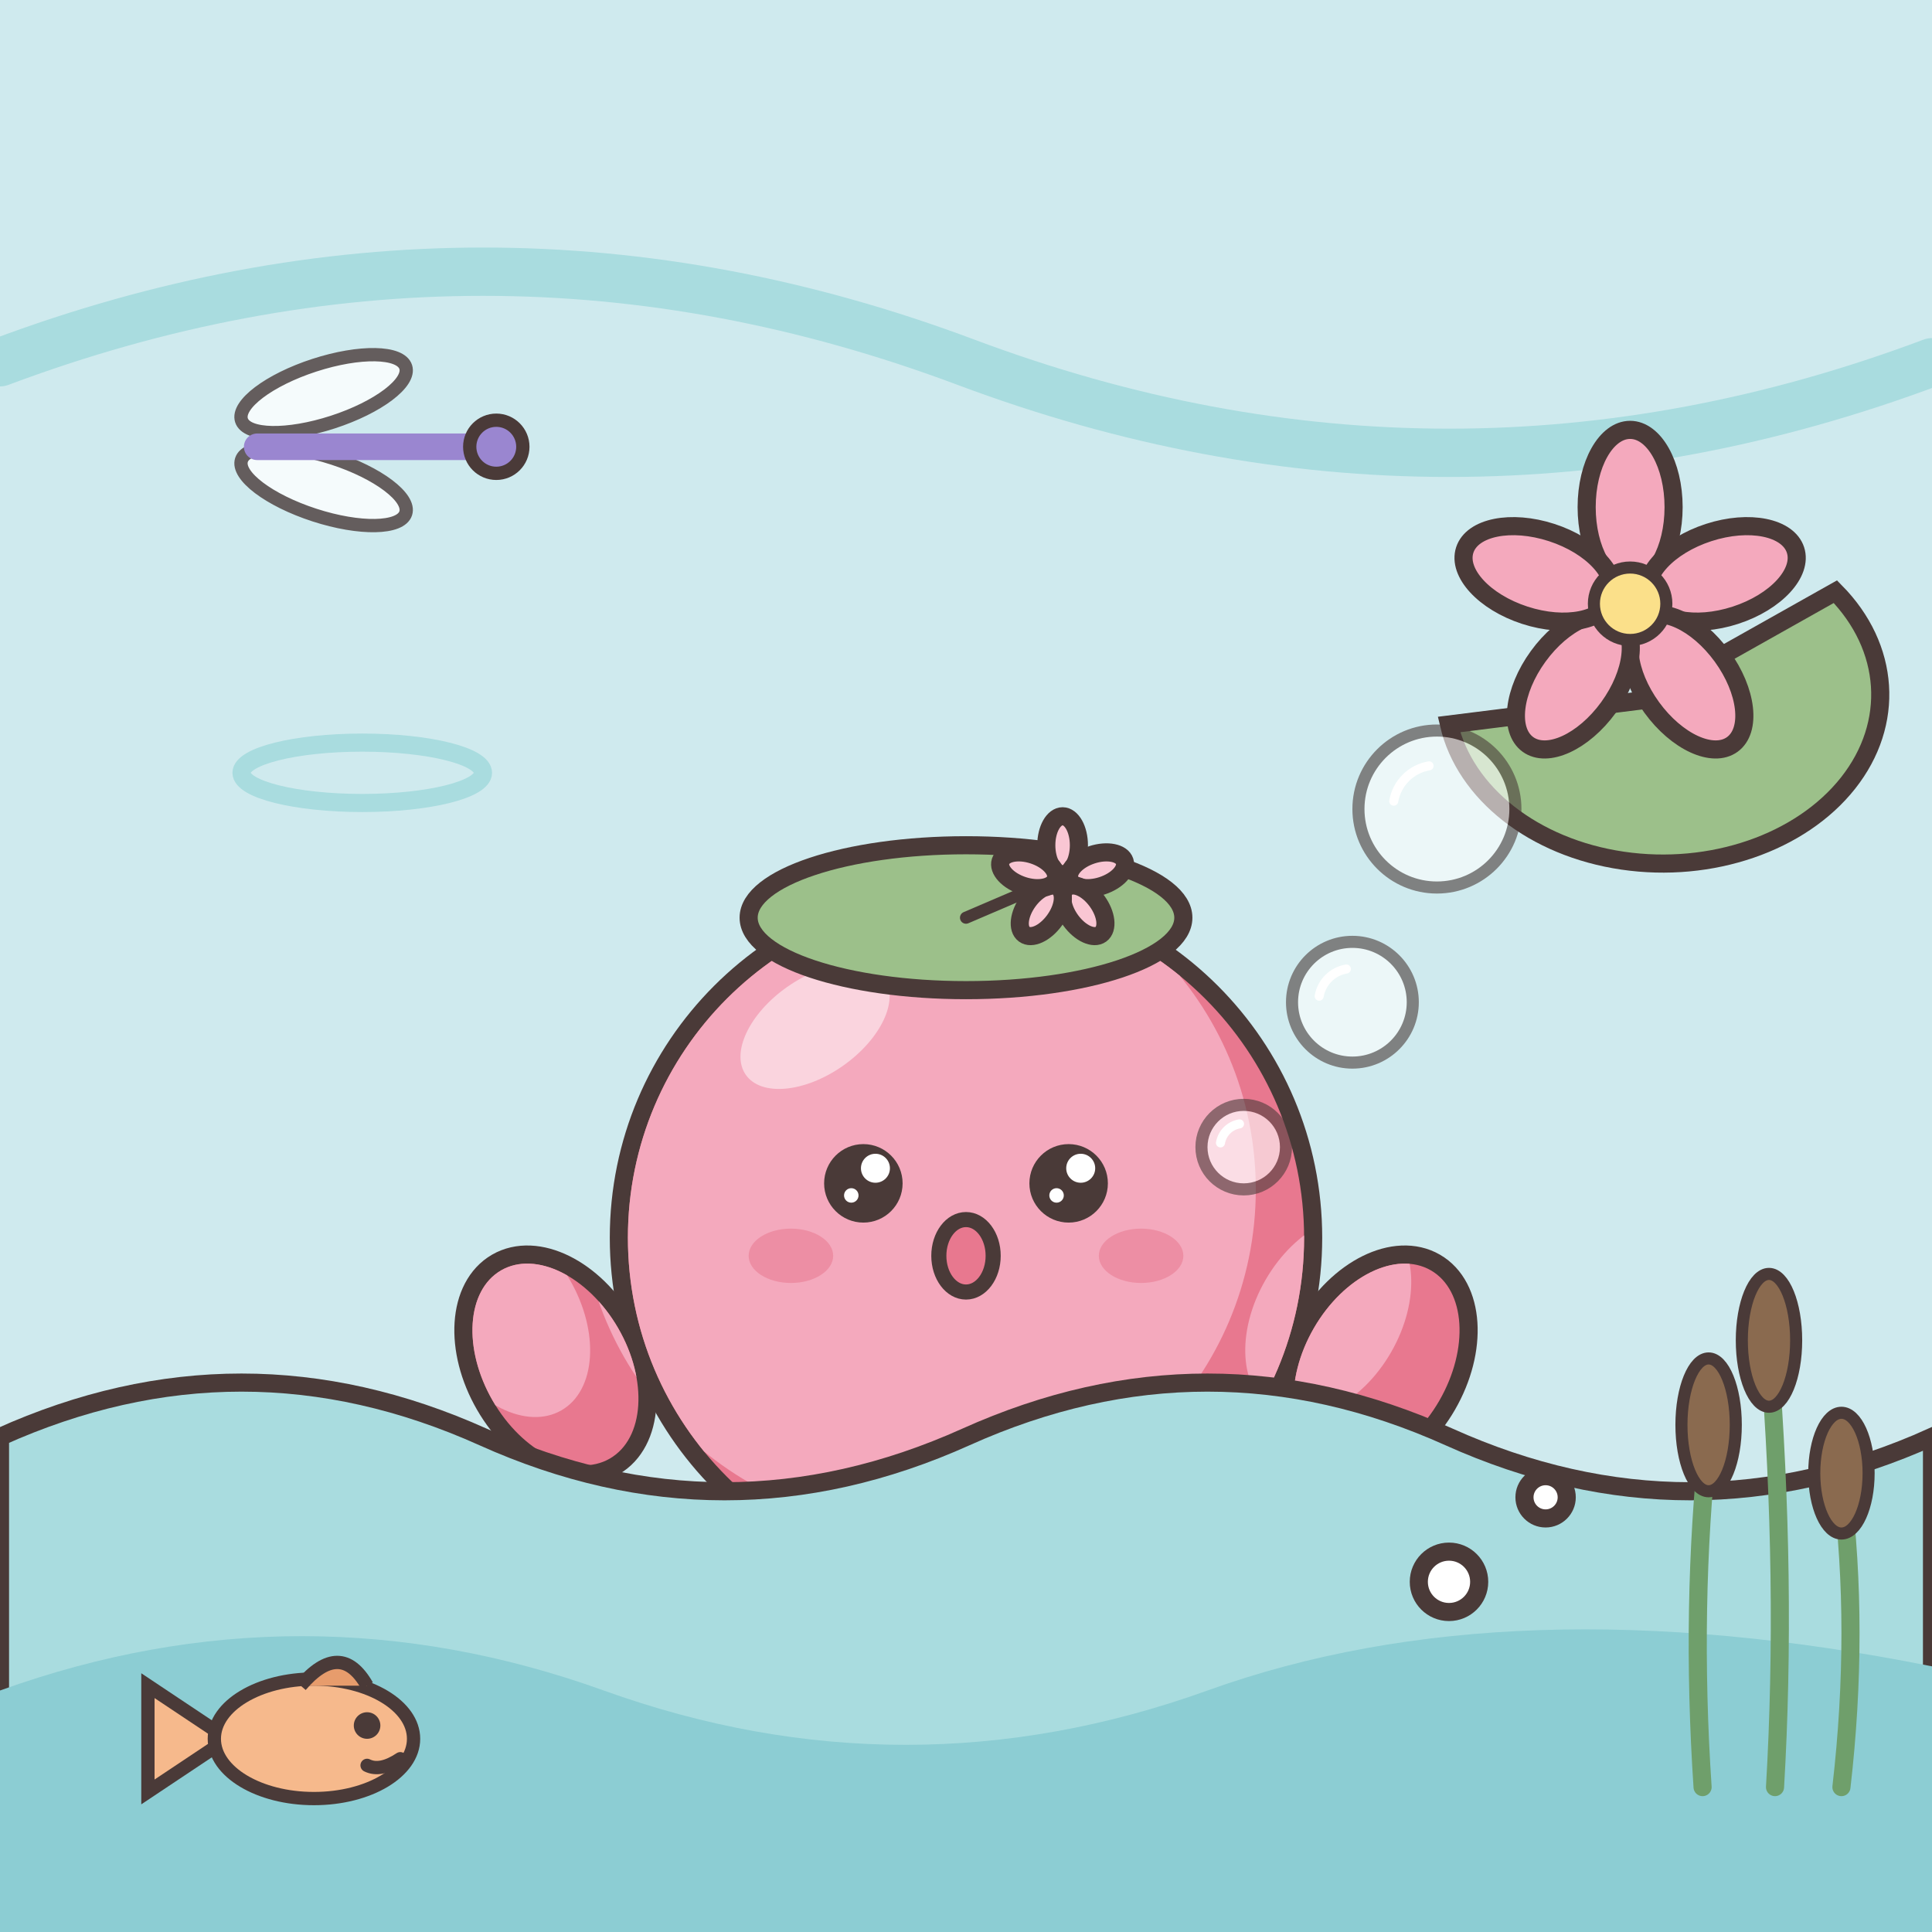
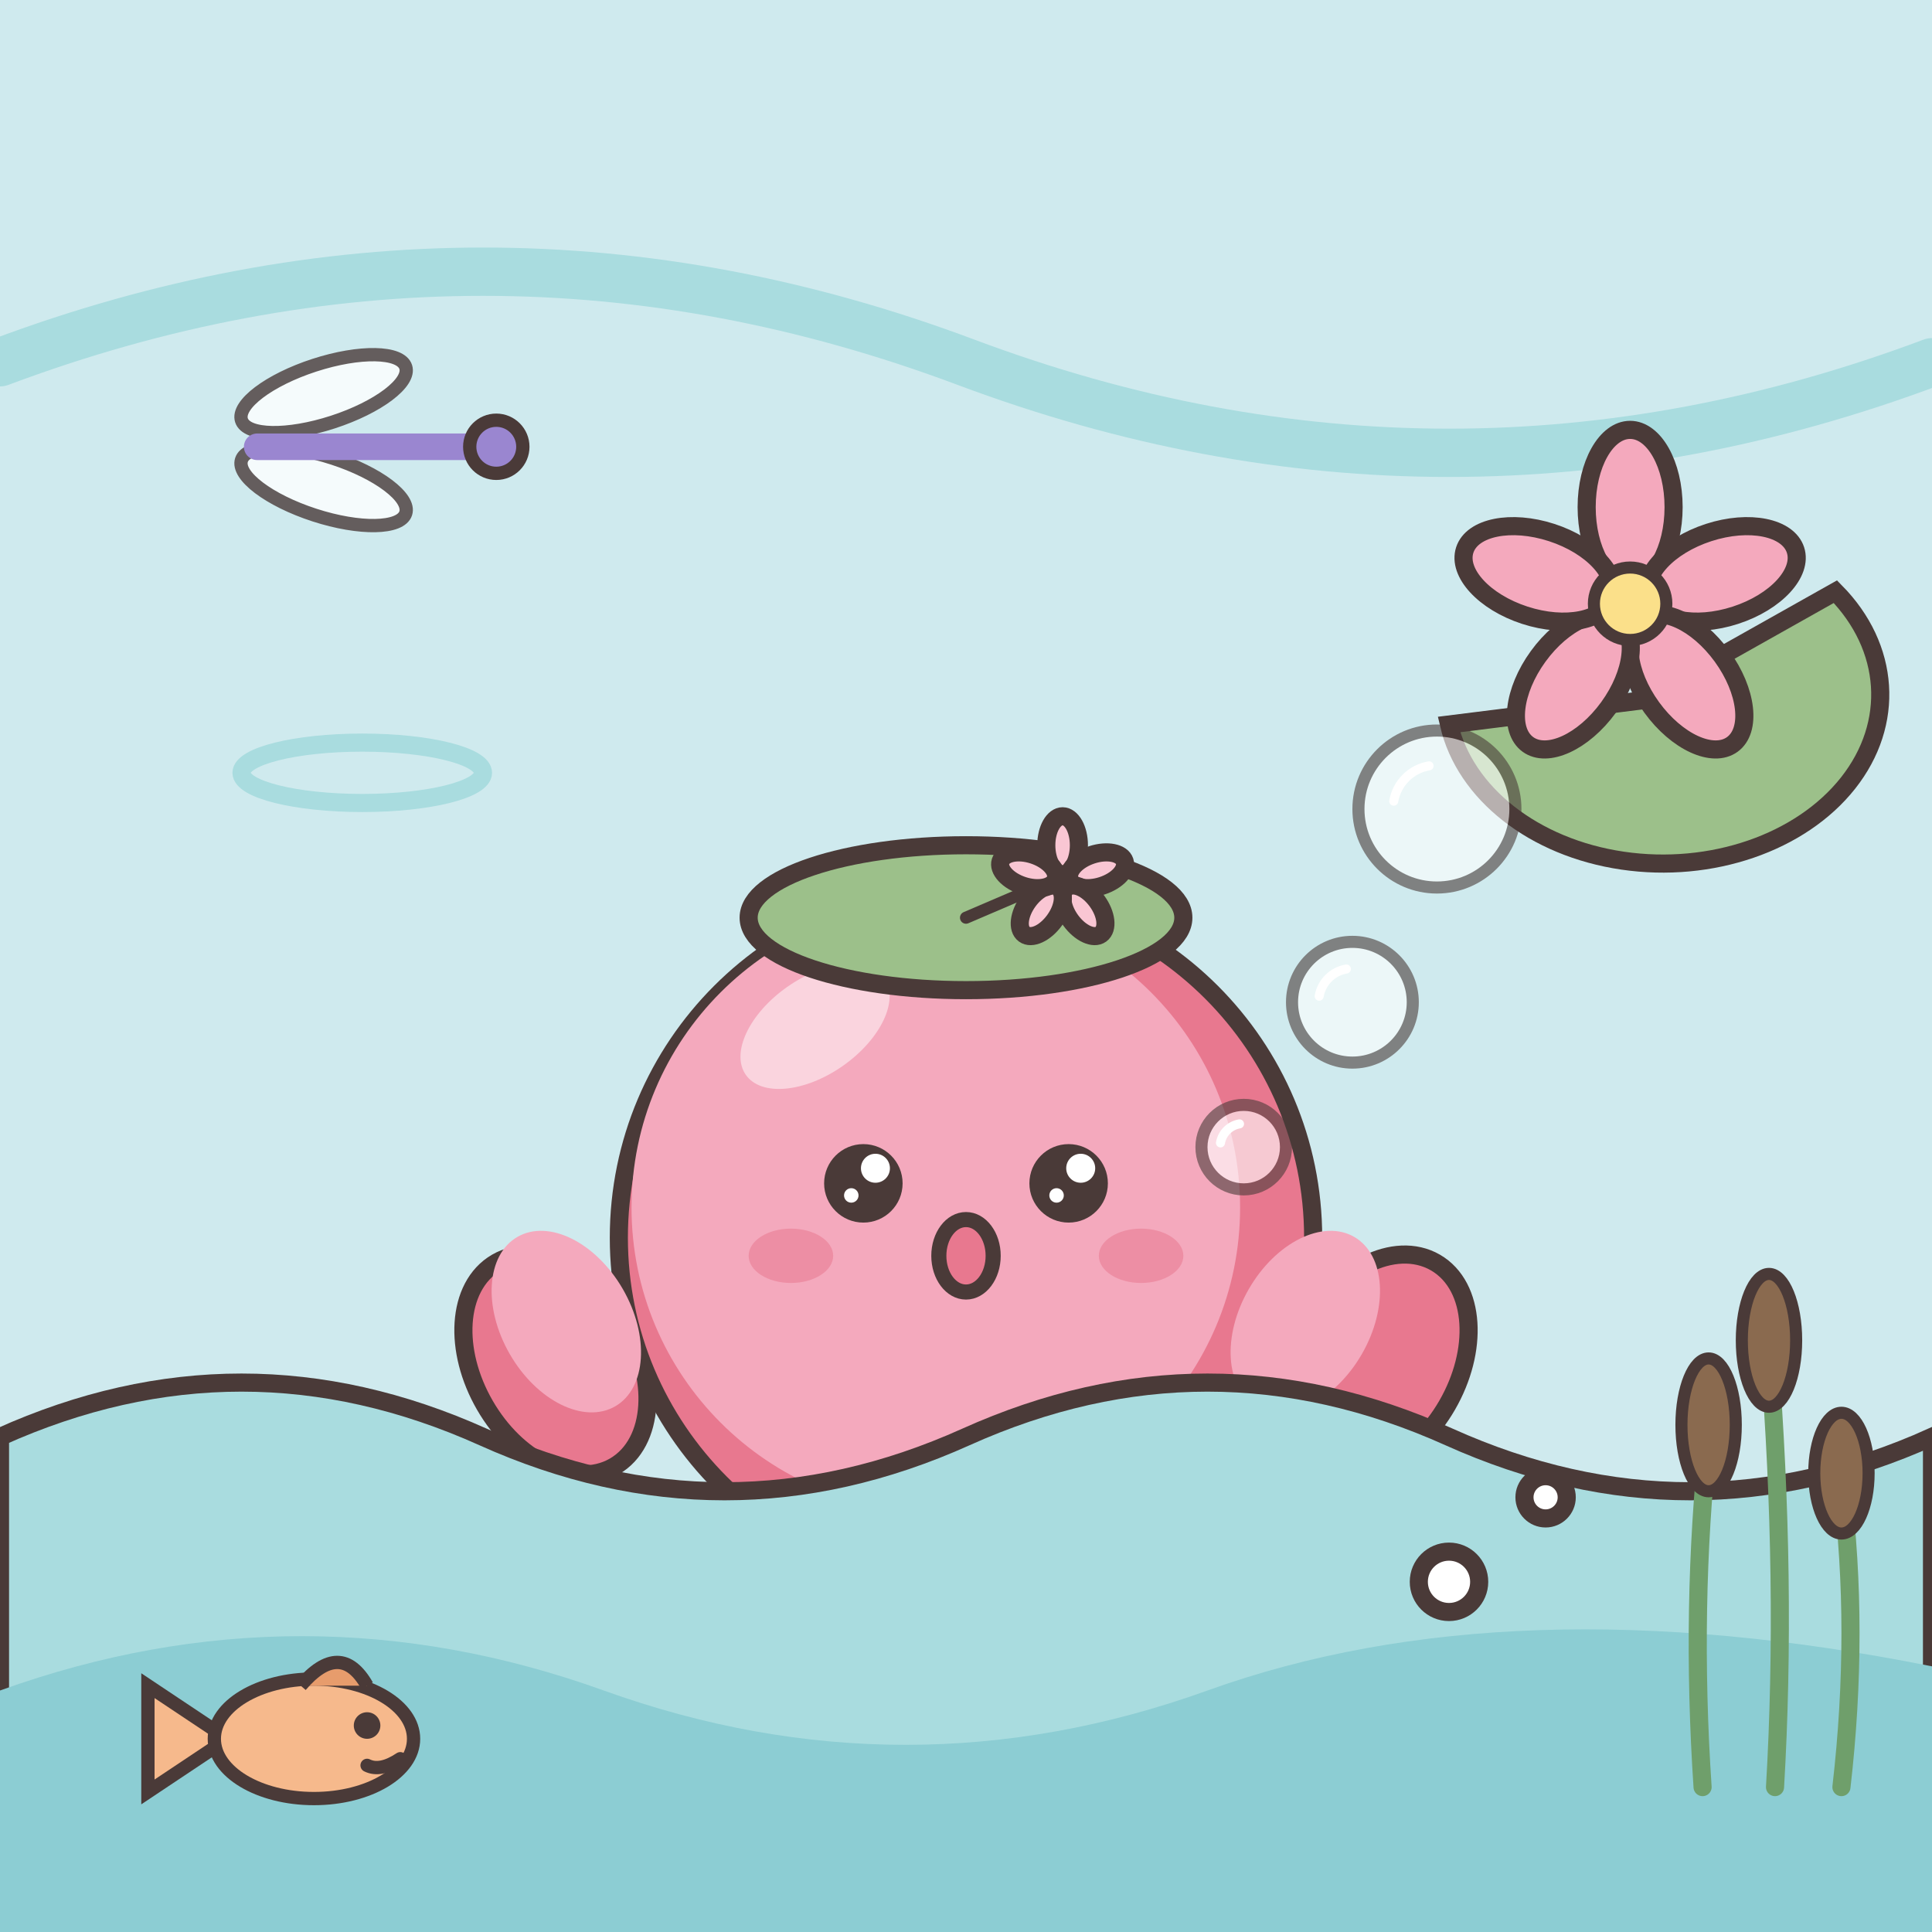
<svg xmlns="http://www.w3.org/2000/svg" width="320" height="320" viewBox="0 0 320 320">
  <rect width="320" height="320" fill="#cfeaee" />
  <path d="M0 60Q80 30 160 60T320 60" fill="none" stroke="#a9dcdf" stroke-width="8" stroke-linecap="round" />
  <g transform="translate(58 74) scale(1.1)">
    <ellipse cx="-4" cy="-8" rx="13" ry="4.5" fill="#fff" opacity=".8" stroke="#4a3a38" stroke-width="2" transform="rotate(-18 -4 -8)" />
    <ellipse cx="-4" cy="6" rx="13" ry="4.5" fill="#fff" opacity=".8" stroke="#4a3a38" stroke-width="2" transform="rotate(18 -4 6)" />
    <path d="M-14 0H20" fill="none" stroke="#9a86d0" stroke-width="4" stroke-linecap="round" stroke-linejoin="round" />
    <circle cx="22" cy="0" r="4" fill="#9a86d0" stroke="#4a3a38" stroke-width="2" />
  </g>
  <ellipse cx="60" cy="128" rx="20" ry="5" fill="none" stroke="#a9dcdf" stroke-width="3" />
  <path d="M240 120a36 28 0 1 0 64 -22L272 116Z" fill="#9cc08a" stroke="#4a3a38" stroke-width="3" />
  <ellipse cx="270" cy="84" rx="7.2" ry="12.8" fill="#f4a9bd" stroke="#4a3a38" stroke-width="3" transform="rotate(0 270 100)" />
  <ellipse cx="270" cy="84" rx="7.2" ry="12.8" fill="#f4a9bd" stroke="#4a3a38" stroke-width="3" transform="rotate(72 270 100)" />
  <ellipse cx="270" cy="84" rx="7.2" ry="12.8" fill="#f4a9bd" stroke="#4a3a38" stroke-width="3" transform="rotate(144 270 100)" />
  <ellipse cx="270" cy="84" rx="7.2" ry="12.8" fill="#f4a9bd" stroke="#4a3a38" stroke-width="3" transform="rotate(216 270 100)" />
  <ellipse cx="270" cy="84" rx="7.2" ry="12.8" fill="#f4a9bd" stroke="#4a3a38" stroke-width="3" transform="rotate(288 270 100)" />
  <circle cx="270" cy="100" r="6" fill="#fbe08a" stroke="#4a3a38" stroke-width="2" />
  <g stroke="#4a3a38" stroke-width="6" stroke-linejoin="round" fill="#4a3a38">
    <circle cx="160" cy="205" r="56" />
    <ellipse cx="92" cy="226" rx="12" ry="18" transform="rotate(-30 92 226)" />
    <ellipse cx="228" cy="226" rx="12" ry="18" transform="rotate(30 228 226)" />
  </g>
-   <clipPath id="plop">
+   <g fill="#e8788f">
    <circle cx="160" cy="205" r="56" />
    <ellipse cx="92" cy="226" rx="12" ry="18" transform="rotate(-30 92 226)" />
    <ellipse cx="228" cy="226" rx="12" ry="18" transform="rotate(30 228 226)" />
-   </clipPath>
-   <g clip-path="url(#plop)">
-     <rect width="320" height="320" fill="#e8788f" />
-     <g transform="translate(-8 -8)" fill="#f4a9bd">
-       <circle cx="160" cy="205" r="56" />
-       <ellipse cx="92" cy="226" rx="12" ry="18" transform="rotate(-30 92 226)" />
-       <ellipse cx="228" cy="226" rx="12" ry="18" transform="rotate(30 228 226)" />
-     </g>
-     <ellipse cx="135" cy="170" rx="14" ry="8" fill="#fff" opacity=".5" transform="rotate(-35 135 170)" />
  </g>
+   <g fill="#f4a9bd" transform="translate(11.0 15.5) scale(0.9)">
+     <circle cx="160" cy="205" r="56" />
+     <ellipse cx="92" cy="226" rx="12" ry="18" transform="rotate(-30 92 226)" />
+     <ellipse cx="228" cy="226" rx="12" ry="18" transform="rotate(30 228 226)" />
+   </g>
+   <ellipse cx="135" cy="170" rx="14" ry="8" fill="#fff" opacity=".5" transform="rotate(-35 135 170)" />
  <ellipse cx="160" cy="152" rx="36" ry="12" fill="#9cc08a" stroke="#4a3a38" stroke-width="3" />
  <path d="M160 152l14-6" fill="none" stroke="#4a3a38" stroke-width="2" stroke-linecap="round" stroke-linejoin="round" />
  <ellipse cx="176" cy="140" rx="2.7" ry="4.8" fill="#f9c6d3" stroke="#4a3a38" stroke-width="3" transform="rotate(0 176 146)" />
  <ellipse cx="176" cy="140" rx="2.7" ry="4.8" fill="#f9c6d3" stroke="#4a3a38" stroke-width="3" transform="rotate(72 176 146)" />
  <ellipse cx="176" cy="140" rx="2.7" ry="4.8" fill="#f9c6d3" stroke="#4a3a38" stroke-width="3" transform="rotate(144 176 146)" />
  <ellipse cx="176" cy="140" rx="2.7" ry="4.8" fill="#f9c6d3" stroke="#4a3a38" stroke-width="3" transform="rotate(216 176 146)" />
  <ellipse cx="176" cy="140" rx="2.7" ry="4.8" fill="#f9c6d3" stroke="#4a3a38" stroke-width="3" transform="rotate(288 176 146)" />
  <circle cx="143" cy="196" r="6.5" fill="#4a3a38" />
  <circle cx="145" cy="193.5" r="2.4" fill="#fff" />
  <circle cx="141" cy="198" r="1.2" fill="#fff" />
  <circle cx="177" cy="196" r="6.5" fill="#4a3a38" />
  <circle cx="179" cy="193.5" r="2.4" fill="#fff" />
  <circle cx="175" cy="198" r="1.2" fill="#fff" />
  <ellipse cx="131" cy="208" rx="7" ry="4.5" fill="#e8788f" opacity=".55" />
  <ellipse cx="189" cy="208" rx="7" ry="4.5" fill="#e8788f" opacity=".55" />
  <ellipse cx="160" cy="208" rx="4.5" ry="6" fill="#e8788f" stroke="#4a3a38" stroke-width="2.5" />
  <circle cx="206" cy="190" r="7" fill="#fff" opacity=".6" stroke="#4a3a38" stroke-width="2" />
  <path d="M202.15 189.3a3.85 3.85 0 0 1 3.15 -3.15" fill="none" stroke="#fff" stroke-width="1.5" stroke-linecap="round" stroke-linejoin="round" />
  <circle cx="224" cy="166" r="10" fill="#fff" opacity=".6" stroke="#4a3a38" stroke-width="2" />
  <path d="M218.5 165a5.5 5.5 0 0 1 4.5 -4.5" fill="none" stroke="#fff" stroke-width="1.5" stroke-linecap="round" stroke-linejoin="round" />
  <circle cx="238" cy="134" r="13" fill="#fff" opacity=".6" stroke="#4a3a38" stroke-width="2" />
  <path d="M230.85 132.7a7.15 7.15 0 0 1 5.85 -5.85" fill="none" stroke="#fff" stroke-width="1.5" stroke-linecap="round" stroke-linejoin="round" />
  <path d="M0 238Q40 220 80 238T160 238T240 238T320 238V320H0Z" fill="#a9dcdf" stroke="#4a3a38" stroke-width="3" />
  <path d="M0 280Q50 262 100 280T200 280T320 276V320H0Z" fill="#8ccdd3" />
  <g transform="translate(52 288) scale(1.1)">
    <path d="M-13 0L-25 -8V8Z" fill="#f6b98c" stroke="#4a3a38" stroke-width="2" />
    <ellipse rx="15" ry="9" fill="#f6b98c" stroke="#4a3a38" stroke-width="2" />
    <path d="M-2 -8Q4 -15 8 -8" fill="#e79c6c" stroke="#4a3a38" stroke-width="2" />
    <circle cx="8" cy="-2" r="2" fill="#4a3a38" />
    <path d="M13 3Q10 5 8 4" fill="none" stroke="#4a3a38" stroke-width="2" stroke-linecap="round" stroke-linejoin="round" />
  </g>
  <g transform="translate(292 296) scale(1)">
    <path d="M-10 0Q-12 -30 -9 -58M2 0Q4 -34 1 -72M13 0Q16 -26 13 -50" fill="none" stroke="#6f9f6b" stroke-width="3" stroke-linecap="round" stroke-linejoin="round" />
    <ellipse cx="-9" cy="-60" rx="4.5" ry="11" fill="#8a6a4f" stroke="#4a3a38" stroke-width="2" />
    <ellipse cx="1" cy="-74" rx="4.5" ry="11" fill="#8a6a4f" stroke="#4a3a38" stroke-width="2" />
    <ellipse cx="13" cy="-52" rx="4.5" ry="10" fill="#8a6a4f" stroke="#4a3a38" stroke-width="2" />
  </g>
  <circle cx="240" cy="262" r="5" fill="#fff" stroke="#4a3a38" stroke-width="3" />
  <circle cx="256" cy="248" r="3.5" fill="#fff" stroke="#4a3a38" stroke-width="3" />
</svg>
